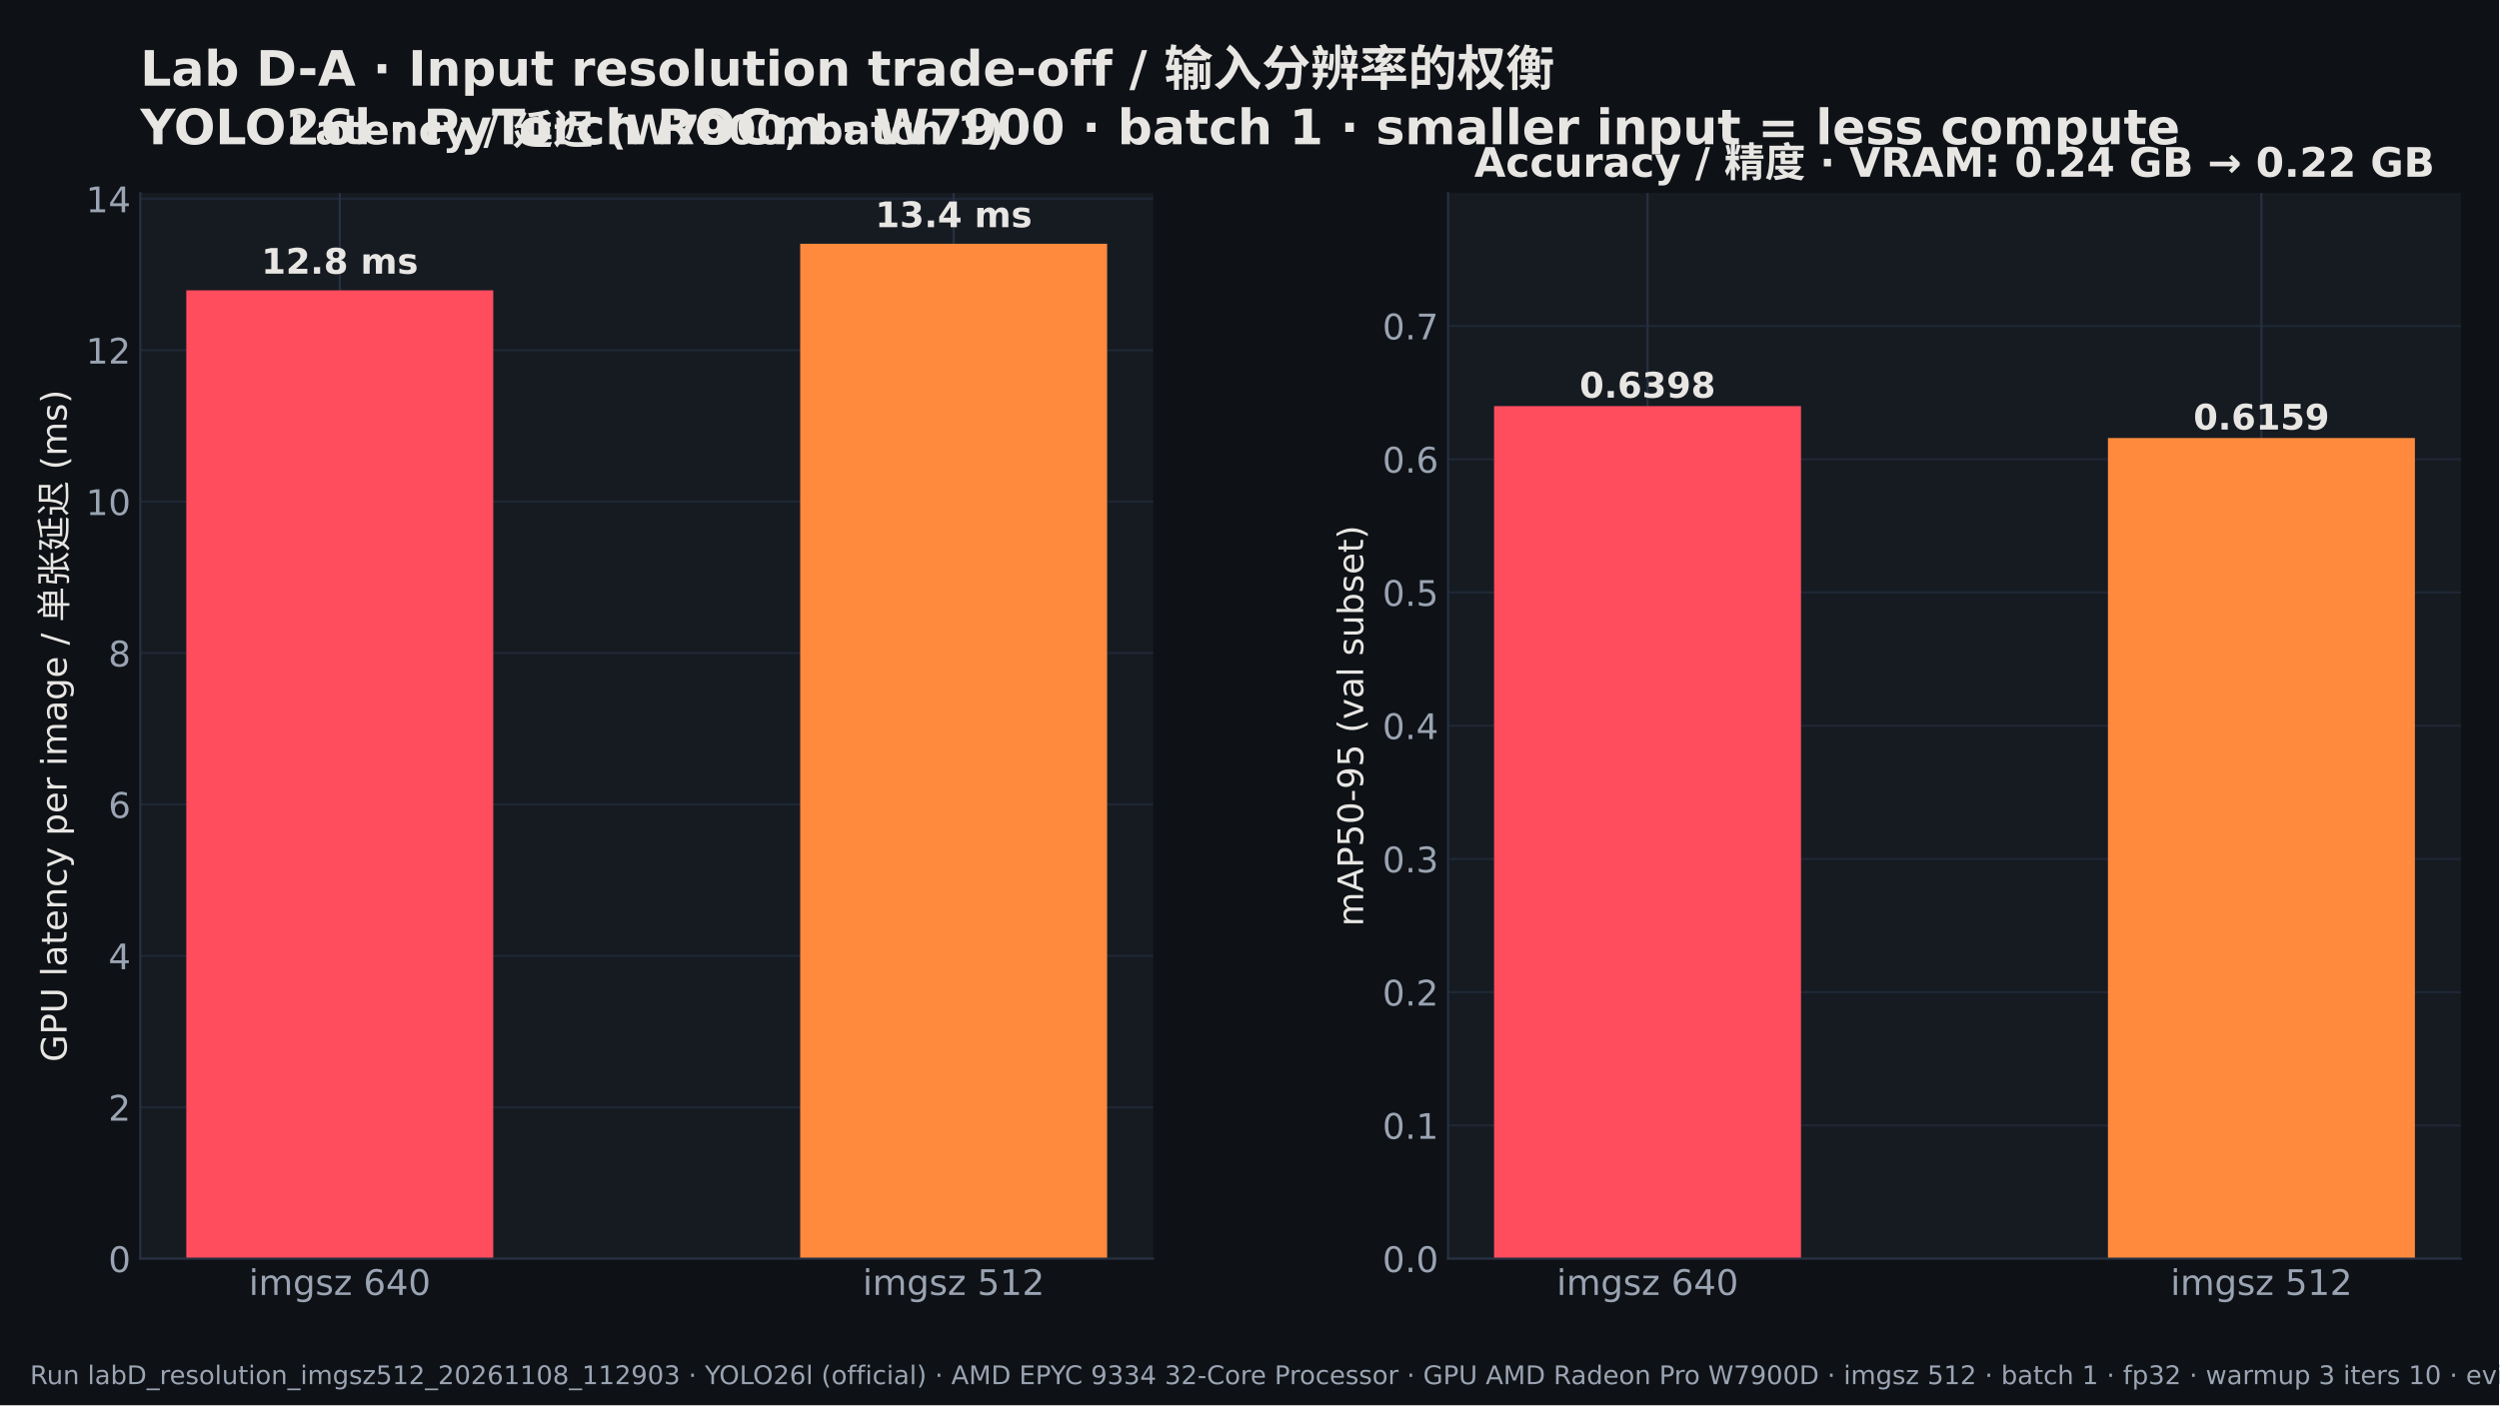
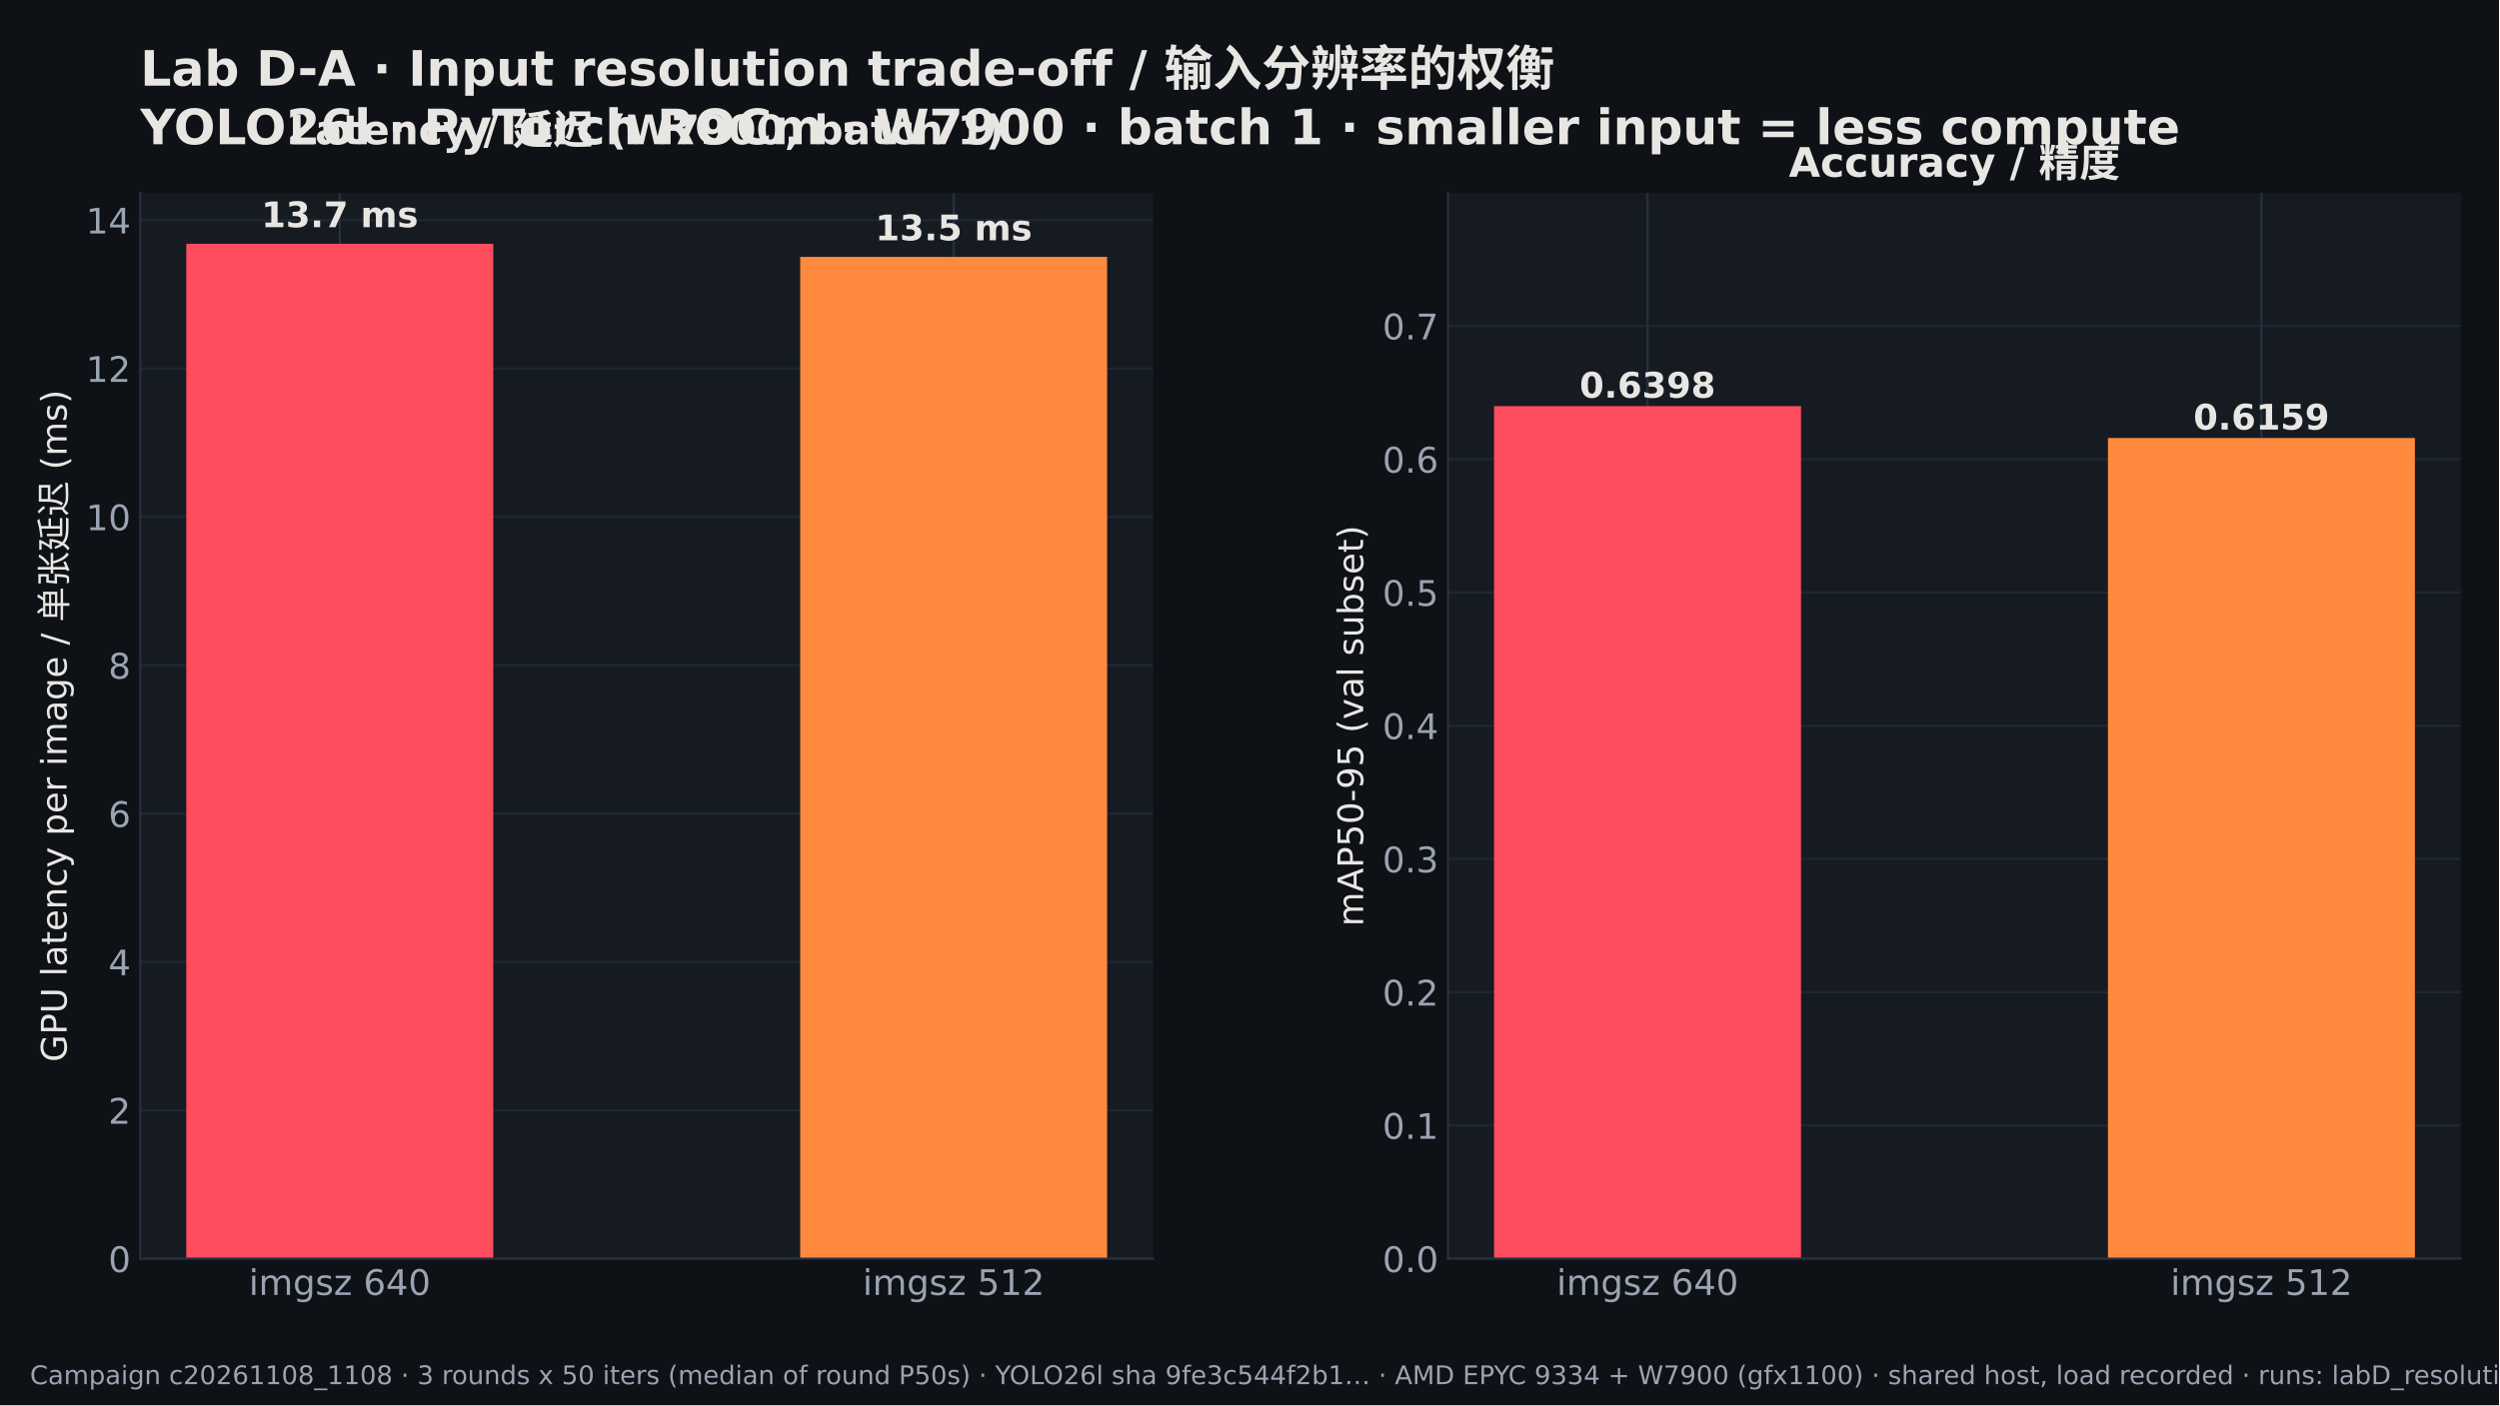
<svg xmlns="http://www.w3.org/2000/svg" width="921.6pt" height="518.4pt" viewBox="0 0 921.6 518.4" version="1.1">
  <defs>
    <style type="text/css">*{stroke-linejoin: round; stroke-linecap: butt}</style>
  </defs>
  <g id="figure_1">
    <g id="patch_1">
      <path d="M 0 518.4  L 921.6 518.4  L 921.6 0  L 0 0  z " style="fill: #0e1116" />
    </g>
    <g id="axes_1">
      <g id="patch_2">
        <path d="M 51.731 464.329  L 425.274 464.329  L 425.274 71.199  L 51.731 71.199  z " style="fill: #161b22" />
      </g>
      <g id="matplotlib.axis_1">
        <g id="xtick_1">
          <g id="line2d_1">
-             <path d="M 125.307 464.329  L 125.307 71.199  " clip-path="url(#p7bf57e35ea)" style="fill: none; stroke: #263041; stroke-width: 0.8; stroke-linecap: square" />
+             <path d="M 125.307 464.329  L 125.307 71.199  " clip-path="url(#p00d0450e5a)" style="fill: none; stroke: #263041; stroke-width: 0.8; stroke-linecap: square" />
          </g>
          <g id="line2d_2" />
          <g id="text_1">
            <text style="font-size: 13px; font-family: 'DejaVu Sans', 'Noto Sans CJK SC'; text-anchor: middle; fill: #9aa4b2" x="125.307" y="477.707" transform="rotate(-0 125.3072 477.7069)">imgsz 640</text>
          </g>
        </g>
        <g id="xtick_2">
          <g id="line2d_3">
-             <path d="M 351.697 464.329  L 351.697 71.199  " clip-path="url(#p7bf57e35ea)" style="fill: none; stroke: #263041; stroke-width: 0.8; stroke-linecap: square" />
+             <path d="M 351.697 464.329  L 351.697 71.199  " clip-path="url(#p00d0450e5a)" style="fill: none; stroke: #263041; stroke-width: 0.8; stroke-linecap: square" />
          </g>
          <g id="line2d_4" />
          <g id="text_2">
            <text style="font-size: 13px; font-family: 'DejaVu Sans', 'Noto Sans CJK SC'; text-anchor: middle; fill: #9aa4b2" x="351.697" y="477.707" transform="rotate(-0 351.6969 477.7069)">imgsz 512</text>
          </g>
        </g>
      </g>
      <g id="matplotlib.axis_2">
        <g id="ytick_1">
          <g id="line2d_5">
-             <path d="M 51.731 464.329  L 425.274 464.329  " clip-path="url(#p7bf57e35ea)" style="fill: none; stroke: #263041; stroke-opacity: 0.6; stroke-width: 0.8; stroke-linecap: square" />
+             <path d="M 51.731 464.329  L 425.274 464.329  " clip-path="url(#p00d0450e5a)" style="fill: none; stroke: #263041; stroke-opacity: 0.6; stroke-width: 0.8; stroke-linecap: square" />
          </g>
          <g id="line2d_6" />
          <g id="text_3">
            <text style="font-size: 13px; font-family: 'DejaVu Sans', 'Noto Sans CJK SC'; text-anchor: end; fill: #9aa4b2" x="48.231" y="469.267" transform="rotate(-0 48.23055 469.2674)">0</text>
          </g>
        </g>
        <g id="ytick_2">
          <g id="line2d_7">
-             <path d="M 51.731 408.475  L 425.274 408.475  " clip-path="url(#p7bf57e35ea)" style="fill: none; stroke: #263041; stroke-opacity: 0.6; stroke-width: 0.8; stroke-linecap: square" />
+             <path d="M 51.731 409.597  L 425.274 409.597  " clip-path="url(#p00d0450e5a)" style="fill: none; stroke: #263041; stroke-opacity: 0.6; stroke-width: 0.8; stroke-linecap: square" />
          </g>
          <g id="line2d_8" />
          <g id="text_4">
-             <text style="font-size: 13px; font-family: 'DejaVu Sans', 'Noto Sans CJK SC'; text-anchor: end; fill: #9aa4b2" x="48.231" y="413.413" transform="rotate(-0 48.23055 413.4133)">2</text>
+             <text style="font-size: 13px; font-family: 'DejaVu Sans', 'Noto Sans CJK SC'; text-anchor: end; fill: #9aa4b2" x="48.231" y="414.536" transform="rotate(-0 48.23055 414.5359)">2</text>
          </g>
        </g>
        <g id="ytick_3">
          <g id="line2d_9">
-             <path d="M 51.731 352.621  L 425.274 352.621  " clip-path="url(#p7bf57e35ea)" style="fill: none; stroke: #263041; stroke-opacity: 0.6; stroke-width: 0.8; stroke-linecap: square" />
+             <path d="M 51.731 354.866  L 425.274 354.866  " clip-path="url(#p00d0450e5a)" style="fill: none; stroke: #263041; stroke-opacity: 0.6; stroke-width: 0.8; stroke-linecap: square" />
          </g>
          <g id="line2d_10" />
          <g id="text_5">
-             <text style="font-size: 13px; font-family: 'DejaVu Sans', 'Noto Sans CJK SC'; text-anchor: end; fill: #9aa4b2" x="48.231" y="357.559" transform="rotate(-0 48.23055 357.5592)">4</text>
+             <text style="font-size: 13px; font-family: 'DejaVu Sans', 'Noto Sans CJK SC'; text-anchor: end; fill: #9aa4b2" x="48.231" y="359.804" transform="rotate(-0 48.23055 359.8043)">4</text>
          </g>
        </g>
        <g id="ytick_4">
          <g id="line2d_11">
-             <path d="M 51.731 296.767  L 425.274 296.767  " clip-path="url(#p7bf57e35ea)" style="fill: none; stroke: #263041; stroke-opacity: 0.6; stroke-width: 0.8; stroke-linecap: square" />
+             <path d="M 51.731 300.134  L 425.274 300.134  " clip-path="url(#p00d0450e5a)" style="fill: none; stroke: #263041; stroke-opacity: 0.6; stroke-width: 0.8; stroke-linecap: square" />
          </g>
          <g id="line2d_12" />
          <g id="text_6">
-             <text style="font-size: 13px; font-family: 'DejaVu Sans', 'Noto Sans CJK SC'; text-anchor: end; fill: #9aa4b2" x="48.231" y="301.705" transform="rotate(-0 48.23055 301.705)">6</text>
+             <text style="font-size: 13px; font-family: 'DejaVu Sans', 'Noto Sans CJK SC'; text-anchor: end; fill: #9aa4b2" x="48.231" y="305.073" transform="rotate(-0 48.23055 305.0728)">6</text>
          </g>
        </g>
        <g id="ytick_5">
          <g id="line2d_13">
-             <path d="M 51.731 240.912  L 425.274 240.912  " clip-path="url(#p7bf57e35ea)" style="fill: none; stroke: #263041; stroke-opacity: 0.6; stroke-width: 0.8; stroke-linecap: square" />
+             <path d="M 51.731 245.403  L 425.274 245.403  " clip-path="url(#p00d0450e5a)" style="fill: none; stroke: #263041; stroke-opacity: 0.6; stroke-width: 0.8; stroke-linecap: square" />
          </g>
          <g id="line2d_14" />
          <g id="text_7">
-             <text style="font-size: 13px; font-family: 'DejaVu Sans', 'Noto Sans CJK SC'; text-anchor: end; fill: #9aa4b2" x="48.231" y="245.851" transform="rotate(-0 48.23055 245.8509)">8</text>
+             <text style="font-size: 13px; font-family: 'DejaVu Sans', 'Noto Sans CJK SC'; text-anchor: end; fill: #9aa4b2" x="48.231" y="250.341" transform="rotate(-0 48.23055 250.3412)">8</text>
          </g>
        </g>
        <g id="ytick_6">
          <g id="line2d_15">
-             <path d="M 51.731 185.058  L 425.274 185.058  " clip-path="url(#p7bf57e35ea)" style="fill: none; stroke: #263041; stroke-opacity: 0.6; stroke-width: 0.8; stroke-linecap: square" />
+             <path d="M 51.731 190.671  L 425.274 190.671  " clip-path="url(#p00d0450e5a)" style="fill: none; stroke: #263041; stroke-opacity: 0.6; stroke-width: 0.8; stroke-linecap: square" />
          </g>
          <g id="line2d_16" />
          <g id="text_8">
-             <text style="font-size: 13px; font-family: 'DejaVu Sans', 'Noto Sans CJK SC'; text-anchor: end; fill: #9aa4b2" x="48.231" y="189.997" transform="rotate(-0 48.23055 189.9968)">10</text>
+             <text style="font-size: 13px; font-family: 'DejaVu Sans', 'Noto Sans CJK SC'; text-anchor: end; fill: #9aa4b2" x="48.231" y="195.61" transform="rotate(-0 48.23055 195.6096)">10</text>
          </g>
        </g>
        <g id="ytick_7">
          <g id="line2d_17">
-             <path d="M 51.731 129.204  L 425.274 129.204  " clip-path="url(#p7bf57e35ea)" style="fill: none; stroke: #263041; stroke-opacity: 0.6; stroke-width: 0.8; stroke-linecap: square" />
+             <path d="M 51.731 135.94  L 425.274 135.94  " clip-path="url(#p00d0450e5a)" style="fill: none; stroke: #263041; stroke-opacity: 0.6; stroke-width: 0.8; stroke-linecap: square" />
          </g>
          <g id="line2d_18" />
          <g id="text_9">
-             <text style="font-size: 13px; font-family: 'DejaVu Sans', 'Noto Sans CJK SC'; text-anchor: end; fill: #9aa4b2" x="48.231" y="134.143" transform="rotate(-0 48.23055 134.1427)">12</text>
+             <text style="font-size: 13px; font-family: 'DejaVu Sans', 'Noto Sans CJK SC'; text-anchor: end; fill: #9aa4b2" x="48.231" y="140.878" transform="rotate(-0 48.23055 140.8781)">12</text>
          </g>
        </g>
        <g id="ytick_8">
          <g id="line2d_19">
-             <path d="M 51.731 73.35  L 425.274 73.35  " clip-path="url(#p7bf57e35ea)" style="fill: none; stroke: #263041; stroke-opacity: 0.6; stroke-width: 0.8; stroke-linecap: square" />
+             <path d="M 51.731 81.208  L 425.274 81.208  " clip-path="url(#p00d0450e5a)" style="fill: none; stroke: #263041; stroke-opacity: 0.6; stroke-width: 0.8; stroke-linecap: square" />
          </g>
          <g id="line2d_20" />
          <g id="text_10">
-             <text style="font-size: 13px; font-family: 'DejaVu Sans', 'Noto Sans CJK SC'; text-anchor: end; fill: #9aa4b2" x="48.231" y="78.289" transform="rotate(-0 48.23055 78.28852)">14</text>
+             <text style="font-size: 13px; font-family: 'DejaVu Sans', 'Noto Sans CJK SC'; text-anchor: end; fill: #9aa4b2" x="48.231" y="86.147" transform="rotate(-0 48.23055 86.14653)">14</text>
          </g>
        </g>
        <g id="text_11">
          <text style="font-size: 13px; font-family: 'DejaVu Sans', 'Noto Sans CJK SC'; text-anchor: middle; fill: #e8e6e3" x="24.565" y="267.764" transform="rotate(-90 24.565 267.7642)">GPU latency per image / 单张延迟 (ms)</text>
        </g>
      </g>
      <g id="patch_3">
-         <path d="M 68.71 464.329  L 181.905 464.329  L 181.905 107.094  L 68.71 107.094  z " clip-path="url(#p7bf57e35ea)" style="fill: #ff4d5e" />
+         <path d="M 68.71 464.329  L 181.905 464.329  L 181.905 89.92  L 68.71 89.92  z " clip-path="url(#p00d0450e5a)" style="fill: #ff4d5e" />
      </g>
      <g id="patch_4">
-         <path d="M 295.099 464.329  L 408.294 464.329  L 408.294 89.92  L 295.099 89.92  z " clip-path="url(#p7bf57e35ea)" style="fill: #ff8a3d" />
+         <path d="M 295.099 464.329  L 408.294 464.329  L 408.294 94.765  L 295.099 94.765  z " clip-path="url(#p00d0450e5a)" style="fill: #ff8a3d" />
      </g>
      <g id="patch_5">
        <path d="M 51.731 464.329  L 51.731 71.199  " style="fill: none; stroke: #263041; stroke-width: 0.8; stroke-linejoin: miter; stroke-linecap: square" />
      </g>
      <g id="patch_6">
        <path d="M 51.731 464.329  L 425.274 464.329  " style="fill: none; stroke: #263041; stroke-width: 0.8; stroke-linejoin: miter; stroke-linecap: square" />
      </g>
      <g id="text_12">
-         <text style="font-weight: 700; font-size: 13px; font-family: 'DejaVu Sans', 'Noto Sans CJK SC'; text-anchor: middle; fill: #e8e6e3" x="125.307" y="100.971" transform="rotate(-0 125.3072 100.9705)">12.8 ms</text>
+         <text style="font-weight: 700; font-size: 13px; font-family: 'DejaVu Sans', 'Noto Sans CJK SC'; text-anchor: middle; fill: #e8e6e3" x="125.307" y="83.797" transform="rotate(-0 125.3072 83.7969)">13.7 ms</text>
      </g>
      <g id="text_13">
-         <text style="font-weight: 700; font-size: 13px; font-family: 'DejaVu Sans', 'Noto Sans CJK SC'; text-anchor: middle; fill: #e8e6e3" x="351.697" y="83.797" transform="rotate(-0 351.6969 83.7969)">13.4 ms</text>
+         <text style="font-weight: 700; font-size: 13px; font-family: 'DejaVu Sans', 'Noto Sans CJK SC'; text-anchor: middle; fill: #e8e6e3" x="351.697" y="88.642" transform="rotate(-0 351.6969 88.64228)">13.5 ms</text>
      </g>
      <g id="text_14">
        <text style="font-weight: 700; font-size: 15px; font-family: 'DejaVu Sans', 'Noto Sans CJK SC'; text-anchor: middle; fill: #e8e6e3" x="238.502" y="53.199" transform="rotate(-0 238.502 53.19949)">Latency / 延迟 (W7900, batch 1)</text>
      </g>
      <g id="text_15">
        <text style="font-weight: 700; font-size: 18px; font-family: 'DejaVu Sans', 'Noto Sans CJK SC'; fill: #e8e6e3" transform="translate(51.73055 31.59457)">Lab D-A · Input resolution trade-off / 输入分辨率的权衡</text>
        <text style="font-weight: 700; font-size: 18px; font-family: 'DejaVu Sans', 'Noto Sans CJK SC'; fill: #e8e6e3" transform="translate(51.73055 53.19949)">YOLO26l · PyTorch ROCm · W7900 · batch 1 · smaller input = less compute</text>
      </g>
    </g>
    <g id="axes_2">
      <g id="patch_7">
        <path d="M 534.017 464.329  L 907.56 464.329  L 907.56 71.199  L 534.017 71.199  z " style="fill: #161b22" />
      </g>
      <g id="matplotlib.axis_3">
        <g id="xtick_3">
          <g id="line2d_21">
-             <path d="M 607.594 464.329  L 607.594 71.199  " clip-path="url(#pc16e26b91b)" style="fill: none; stroke: #263041; stroke-width: 0.8; stroke-linecap: square" />
+             <path d="M 607.594 464.329  L 607.594 71.199  " clip-path="url(#p712e2f914c)" style="fill: none; stroke: #263041; stroke-width: 0.8; stroke-linecap: square" />
          </g>
          <g id="line2d_22" />
          <g id="text_16">
            <text style="font-size: 13px; font-family: 'DejaVu Sans', 'Noto Sans CJK SC'; text-anchor: middle; fill: #9aa4b2" x="607.594" y="477.707" transform="rotate(-0 607.5937 477.7069)">imgsz 640</text>
          </g>
        </g>
        <g id="xtick_4">
          <g id="line2d_23">
-             <path d="M 833.983 464.329  L 833.983 71.199  " clip-path="url(#pc16e26b91b)" style="fill: none; stroke: #263041; stroke-width: 0.8; stroke-linecap: square" />
+             <path d="M 833.983 464.329  L 833.983 71.199  " clip-path="url(#p712e2f914c)" style="fill: none; stroke: #263041; stroke-width: 0.8; stroke-linecap: square" />
          </g>
          <g id="line2d_24" />
          <g id="text_17">
            <text style="font-size: 13px; font-family: 'DejaVu Sans', 'Noto Sans CJK SC'; text-anchor: middle; fill: #9aa4b2" x="833.983" y="477.707" transform="rotate(-0 833.9834 477.7069)">imgsz 512</text>
          </g>
        </g>
      </g>
      <g id="matplotlib.axis_4">
        <g id="ytick_9">
          <g id="line2d_25">
-             <path d="M 534.017 464.329  L 907.56 464.329  " clip-path="url(#pc16e26b91b)" style="fill: none; stroke: #263041; stroke-opacity: 0.6; stroke-width: 0.8; stroke-linecap: square" />
+             <path d="M 534.017 464.329  L 907.56 464.329  " clip-path="url(#p712e2f914c)" style="fill: none; stroke: #263041; stroke-opacity: 0.6; stroke-width: 0.8; stroke-linecap: square" />
          </g>
          <g id="line2d_26" />
          <g id="text_18">
            <text style="font-size: 13px; font-family: 'DejaVu Sans', 'Noto Sans CJK SC'; text-anchor: end; fill: #9aa4b2" x="530.517" y="469.267" transform="rotate(-0 530.517 469.2674)">0.0</text>
          </g>
        </g>
        <g id="ytick_10">
          <g id="line2d_27">
-             <path d="M 534.017 415.175  L 907.56 415.175  " clip-path="url(#pc16e26b91b)" style="fill: none; stroke: #263041; stroke-opacity: 0.6; stroke-width: 0.8; stroke-linecap: square" />
+             <path d="M 534.017 415.175  L 907.56 415.175  " clip-path="url(#p712e2f914c)" style="fill: none; stroke: #263041; stroke-opacity: 0.6; stroke-width: 0.8; stroke-linecap: square" />
          </g>
          <g id="line2d_28" />
          <g id="text_19">
            <text style="font-size: 13px; font-family: 'DejaVu Sans', 'Noto Sans CJK SC'; text-anchor: end; fill: #9aa4b2" x="530.517" y="420.114" transform="rotate(-0 530.517 420.1139)">0.1</text>
          </g>
        </g>
        <g id="ytick_11">
          <g id="line2d_29">
-             <path d="M 534.017 366.022  L 907.56 366.022  " clip-path="url(#pc16e26b91b)" style="fill: none; stroke: #263041; stroke-opacity: 0.6; stroke-width: 0.8; stroke-linecap: square" />
+             <path d="M 534.017 366.022  L 907.56 366.022  " clip-path="url(#p712e2f914c)" style="fill: none; stroke: #263041; stroke-opacity: 0.6; stroke-width: 0.8; stroke-linecap: square" />
          </g>
          <g id="line2d_30" />
          <g id="text_20">
            <text style="font-size: 13px; font-family: 'DejaVu Sans', 'Noto Sans CJK SC'; text-anchor: end; fill: #9aa4b2" x="530.517" y="370.96" transform="rotate(-0 530.517 370.9604)">0.2</text>
          </g>
        </g>
        <g id="ytick_12">
          <g id="line2d_31">
-             <path d="M 534.017 316.868  L 907.56 316.868  " clip-path="url(#pc16e26b91b)" style="fill: none; stroke: #263041; stroke-opacity: 0.6; stroke-width: 0.8; stroke-linecap: square" />
+             <path d="M 534.017 316.868  L 907.56 316.868  " clip-path="url(#p712e2f914c)" style="fill: none; stroke: #263041; stroke-opacity: 0.6; stroke-width: 0.8; stroke-linecap: square" />
          </g>
          <g id="line2d_32" />
          <g id="text_21">
            <text style="font-size: 13px; font-family: 'DejaVu Sans', 'Noto Sans CJK SC'; text-anchor: end; fill: #9aa4b2" x="530.517" y="321.807" transform="rotate(-0 530.517 321.8069)">0.3</text>
          </g>
        </g>
        <g id="ytick_13">
          <g id="line2d_33">
-             <path d="M 534.017 267.715  L 907.56 267.715  " clip-path="url(#pc16e26b91b)" style="fill: none; stroke: #263041; stroke-opacity: 0.6; stroke-width: 0.8; stroke-linecap: square" />
+             <path d="M 534.017 267.715  L 907.56 267.715  " clip-path="url(#p712e2f914c)" style="fill: none; stroke: #263041; stroke-opacity: 0.6; stroke-width: 0.8; stroke-linecap: square" />
          </g>
          <g id="line2d_34" />
          <g id="text_22">
            <text style="font-size: 13px; font-family: 'DejaVu Sans', 'Noto Sans CJK SC'; text-anchor: end; fill: #9aa4b2" x="530.517" y="272.653" transform="rotate(-0 530.517 272.6534)">0.4</text>
          </g>
        </g>
        <g id="ytick_14">
          <g id="line2d_35">
-             <path d="M 534.017 218.561  L 907.56 218.561  " clip-path="url(#pc16e26b91b)" style="fill: none; stroke: #263041; stroke-opacity: 0.6; stroke-width: 0.8; stroke-linecap: square" />
+             <path d="M 534.017 218.561  L 907.56 218.561  " clip-path="url(#p712e2f914c)" style="fill: none; stroke: #263041; stroke-opacity: 0.6; stroke-width: 0.8; stroke-linecap: square" />
          </g>
          <g id="line2d_36" />
          <g id="text_23">
            <text style="font-size: 13px; font-family: 'DejaVu Sans', 'Noto Sans CJK SC'; text-anchor: end; fill: #9aa4b2" x="530.517" y="223.5" transform="rotate(-0 530.517 223.4998)">0.5</text>
          </g>
        </g>
        <g id="ytick_15">
          <g id="line2d_37">
-             <path d="M 534.017 169.408  L 907.56 169.408  " clip-path="url(#pc16e26b91b)" style="fill: none; stroke: #263041; stroke-opacity: 0.6; stroke-width: 0.8; stroke-linecap: square" />
+             <path d="M 534.017 169.408  L 907.56 169.408  " clip-path="url(#p712e2f914c)" style="fill: none; stroke: #263041; stroke-opacity: 0.6; stroke-width: 0.8; stroke-linecap: square" />
          </g>
          <g id="line2d_38" />
          <g id="text_24">
            <text style="font-size: 13px; font-family: 'DejaVu Sans', 'Noto Sans CJK SC'; text-anchor: end; fill: #9aa4b2" x="530.517" y="174.346" transform="rotate(-0 530.517 174.3463)">0.6</text>
          </g>
        </g>
        <g id="ytick_16">
          <g id="line2d_39">
-             <path d="M 534.017 120.254  L 907.56 120.254  " clip-path="url(#pc16e26b91b)" style="fill: none; stroke: #263041; stroke-opacity: 0.6; stroke-width: 0.8; stroke-linecap: square" />
+             <path d="M 534.017 120.254  L 907.56 120.254  " clip-path="url(#p712e2f914c)" style="fill: none; stroke: #263041; stroke-opacity: 0.6; stroke-width: 0.8; stroke-linecap: square" />
          </g>
          <g id="line2d_40" />
          <g id="text_25">
            <text style="font-size: 13px; font-family: 'DejaVu Sans', 'Noto Sans CJK SC'; text-anchor: end; fill: #9aa4b2" x="530.517" y="125.193" transform="rotate(-0 530.517 125.1928)">0.7</text>
          </g>
        </g>
        <g id="text_26">
          <text style="font-size: 13px; font-family: 'DejaVu Sans', 'Noto Sans CJK SC'; text-anchor: middle; fill: #e8e6e3" x="502.72" y="267.764" transform="rotate(-90 502.7199 267.7642)">mAP50-95 (val subset)</text>
        </g>
      </g>
      <g id="patch_8">
-         <path d="M 550.996 464.329  L 664.191 464.329  L 664.191 149.825  L 550.996 149.825  z " clip-path="url(#pc16e26b91b)" style="fill: #ff4d5e" />
+         <path d="M 550.996 464.329  L 664.191 464.329  L 664.191 149.825  L 550.996 149.825  z " clip-path="url(#p712e2f914c)" style="fill: #ff4d5e" />
      </g>
      <g id="patch_9">
-         <path d="M 777.386 464.329  L 890.581 464.329  L 890.581 161.58  L 777.386 161.58  z " clip-path="url(#pc16e26b91b)" style="fill: #ff8a3d" />
+         <path d="M 777.386 464.329  L 890.581 464.329  L 890.581 161.58  L 777.386 161.58  z " clip-path="url(#p712e2f914c)" style="fill: #ff8a3d" />
      </g>
      <g id="patch_10">
        <path d="M 534.017 464.329  L 534.017 71.199  " style="fill: none; stroke: #263041; stroke-width: 0.8; stroke-linejoin: miter; stroke-linecap: square" />
      </g>
      <g id="patch_11">
        <path d="M 534.017 464.329  L 907.56 464.329  " style="fill: none; stroke: #263041; stroke-width: 0.8; stroke-linejoin: miter; stroke-linecap: square" />
      </g>
      <g id="text_27">
        <text style="font-weight: 700; font-size: 13px; font-family: 'DejaVu Sans', 'Noto Sans CJK SC'; text-anchor: middle; fill: #e8e6e3" x="607.594" y="146.702" transform="rotate(-0 607.5937 146.7023)">0.6398</text>
      </g>
      <g id="text_28">
        <text style="font-weight: 700; font-size: 13px; font-family: 'DejaVu Sans', 'Noto Sans CJK SC'; text-anchor: middle; fill: #e8e6e3" x="833.983" y="158.457" transform="rotate(-0 833.9834 158.4567)">0.6159</text>
      </g>
      <g id="text_29">
-         <text style="font-weight: 700; font-size: 15px; font-family: 'DejaVu Sans', 'Noto Sans CJK SC'; text-anchor: middle; fill: #e8e6e3" x="720.789" y="65.199" transform="rotate(-0 720.7885 65.19949)">Accuracy / 精度  ·  VRAM: 0.24 GB → 0.22 GB</text>
+         <text style="font-weight: 700; font-size: 15px; font-family: 'DejaVu Sans', 'Noto Sans CJK SC'; text-anchor: middle; fill: #e8e6e3" x="720.789" y="65.199" transform="rotate(-0 720.7885 65.19949)">Accuracy / 精度</text>
      </g>
    </g>
    <g id="text_30">
-       <text style="font-size: 9.5px; font-family: 'DejaVu Sans'; text-anchor: start; fill: #9aa4b2" x="11.059" y="510.624" transform="rotate(-0 11.0592 510.624)">Run labD_resolution_imgsz512_20261108_112903 · YOLO26l (official) · AMD EPYC 9334 32-Core Processor · GPU AMD Radeon Pro W7900D · imgsz 512 · batch 1 · fp32 · warmup 3 iters 10 · evidence: results/raw/labD_resolution/labD_resolution_imgsz512_20261108_112903.csv (sha256 cf95d45c9264…) </text>
+       <text style="font-size: 9.5px; font-family: 'DejaVu Sans'; text-anchor: start; fill: #9aa4b2" x="11.059" y="510.624" transform="rotate(-0 11.0592 510.624)">Campaign c20261108_1108 · 3 rounds x 50 iters (median of round P50s) · YOLO26l sha 9fe3c544f2b1… · AMD EPYC 9334 + W7900 (gfx1100) · shared host, load recorded · runs: labD_resolution_imgsz640_20261108_111358 · labD_resolution_imgsz512_20261108_111401 · evidence: c20261108_1108/ · SHA256SUMS verified  · scope: e2e per image on W7900</text>
    </g>
  </g>
  <defs>
-     <clipPath id="p7bf57e35ea">
+     <clipPath id="p00d0450e5a">
      <rect x="51.731" y="71.199" width="373.543" height="393.129" />
    </clipPath>
-     <clipPath id="pc16e26b91b">
+     <clipPath id="p712e2f914c">
      <rect x="534.017" y="71.199" width="373.543" height="393.129" />
    </clipPath>
  </defs>
</svg>
